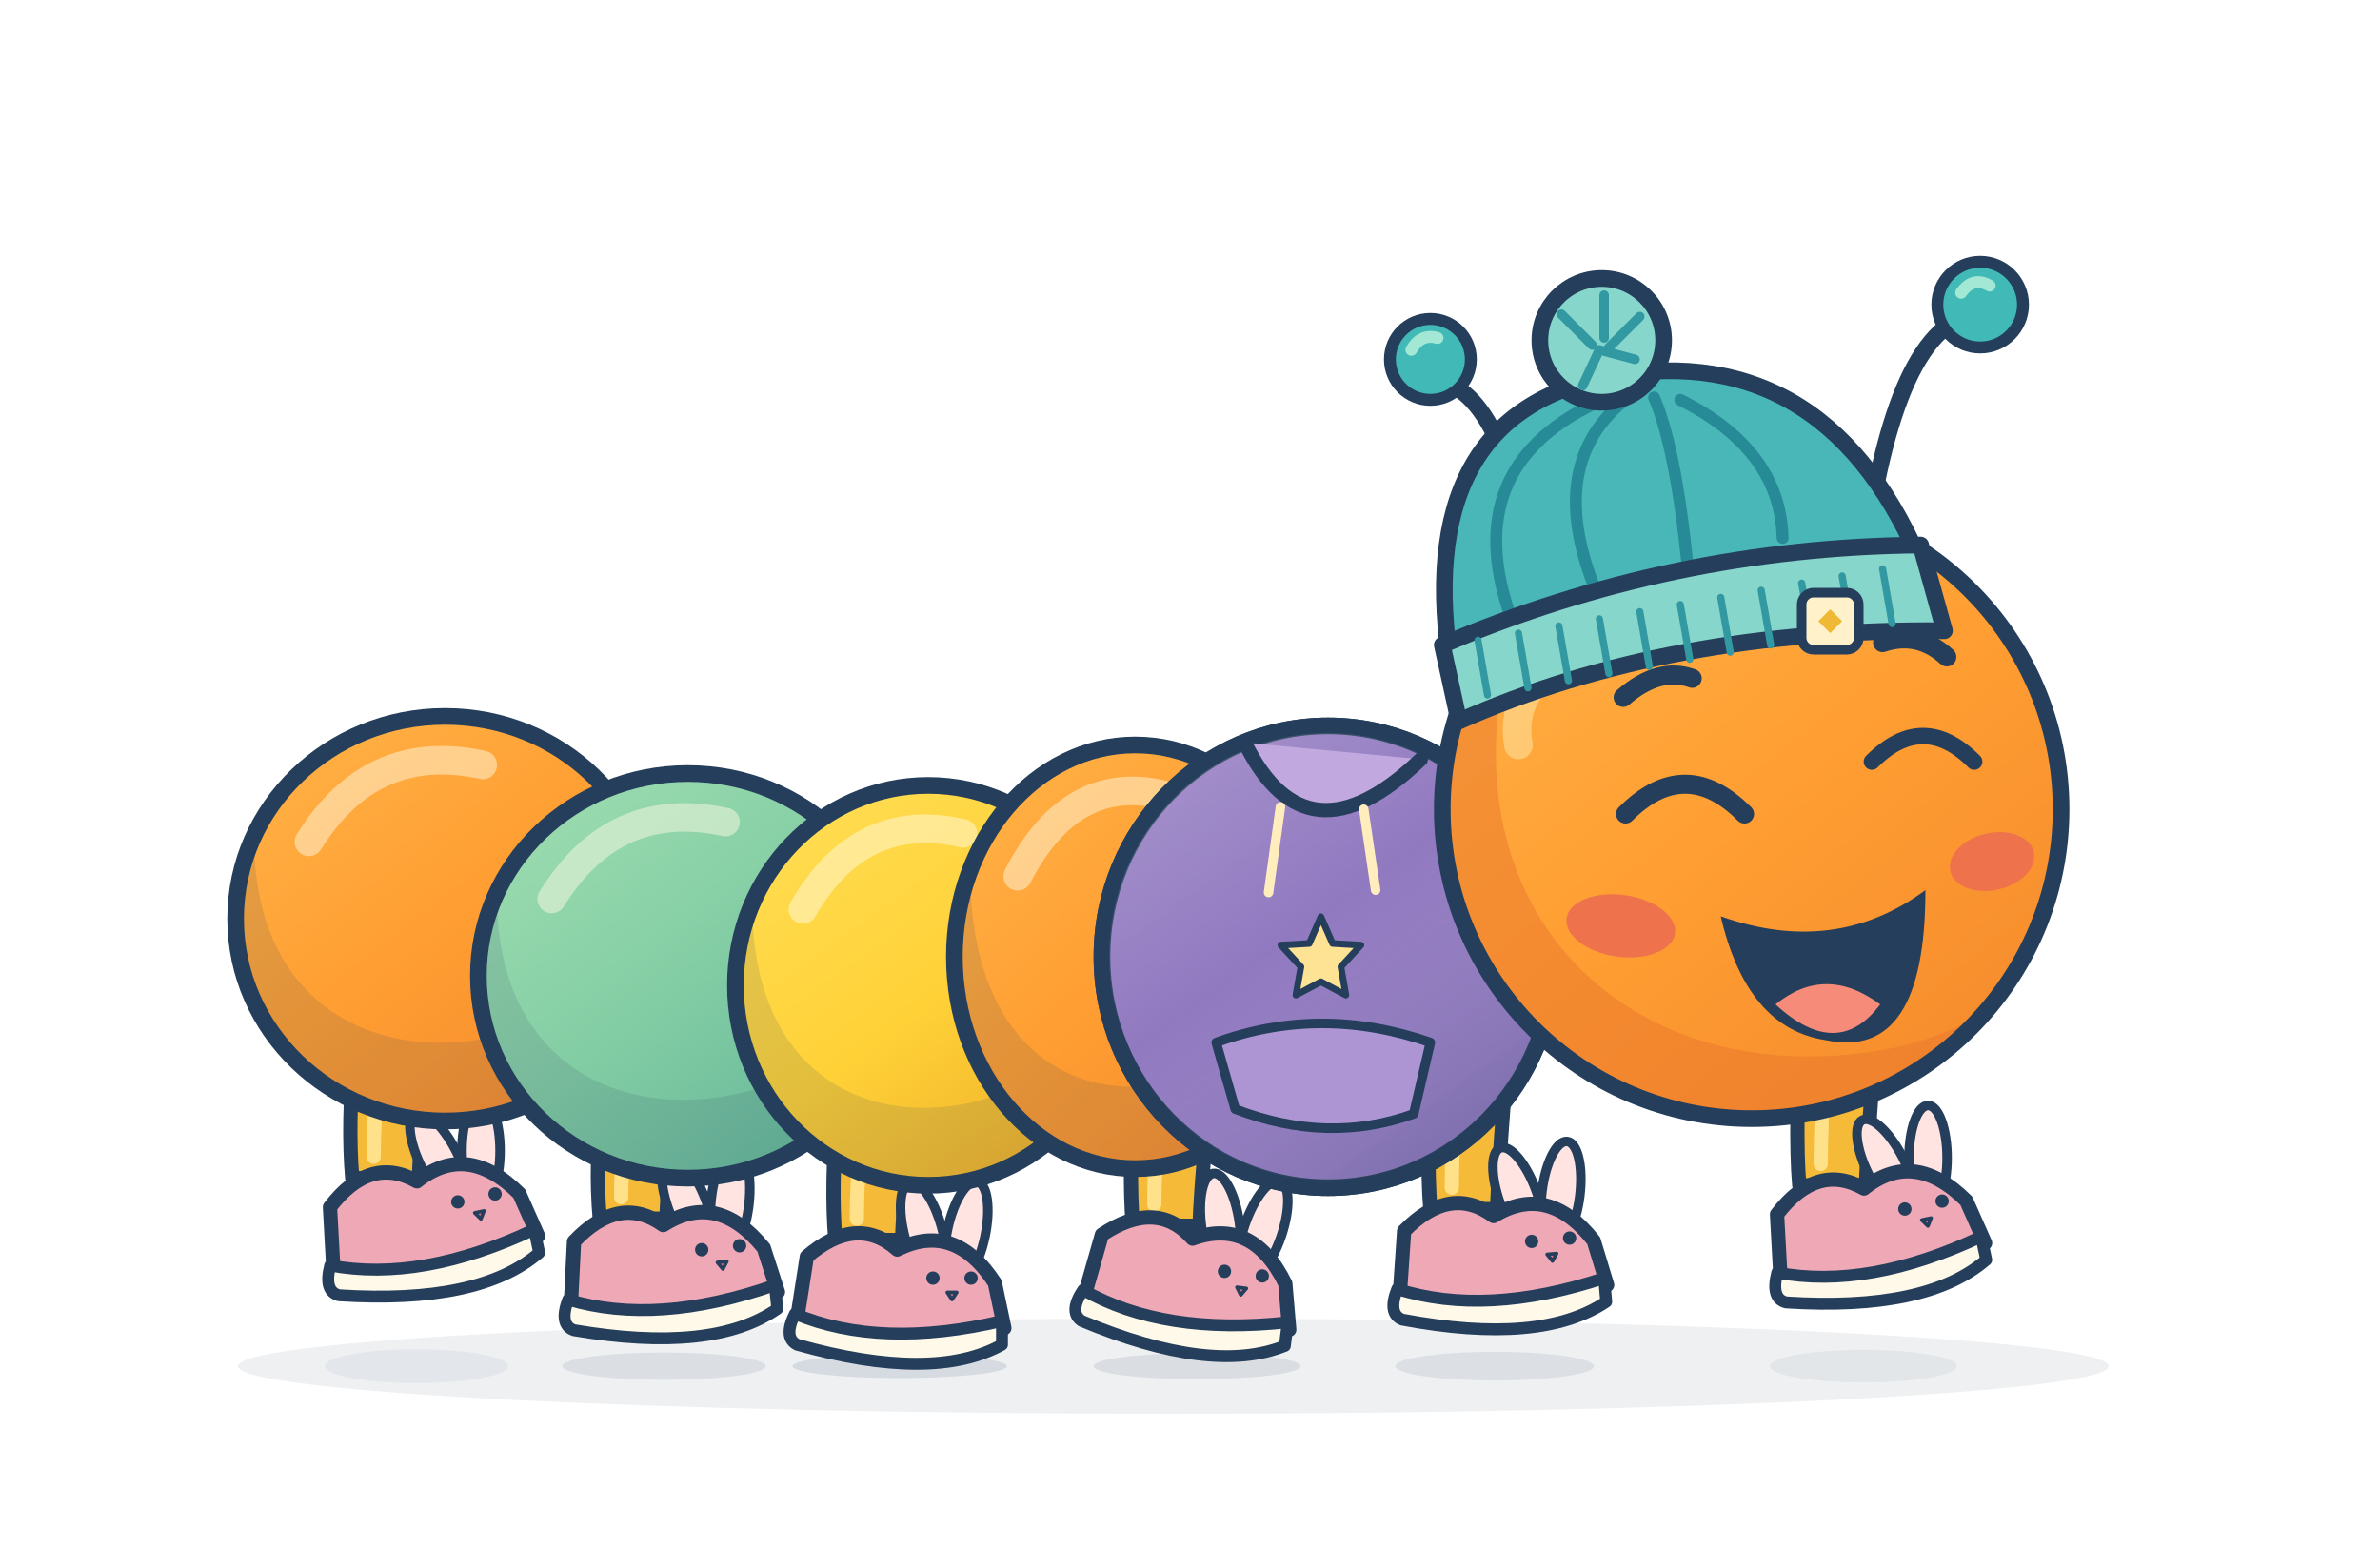
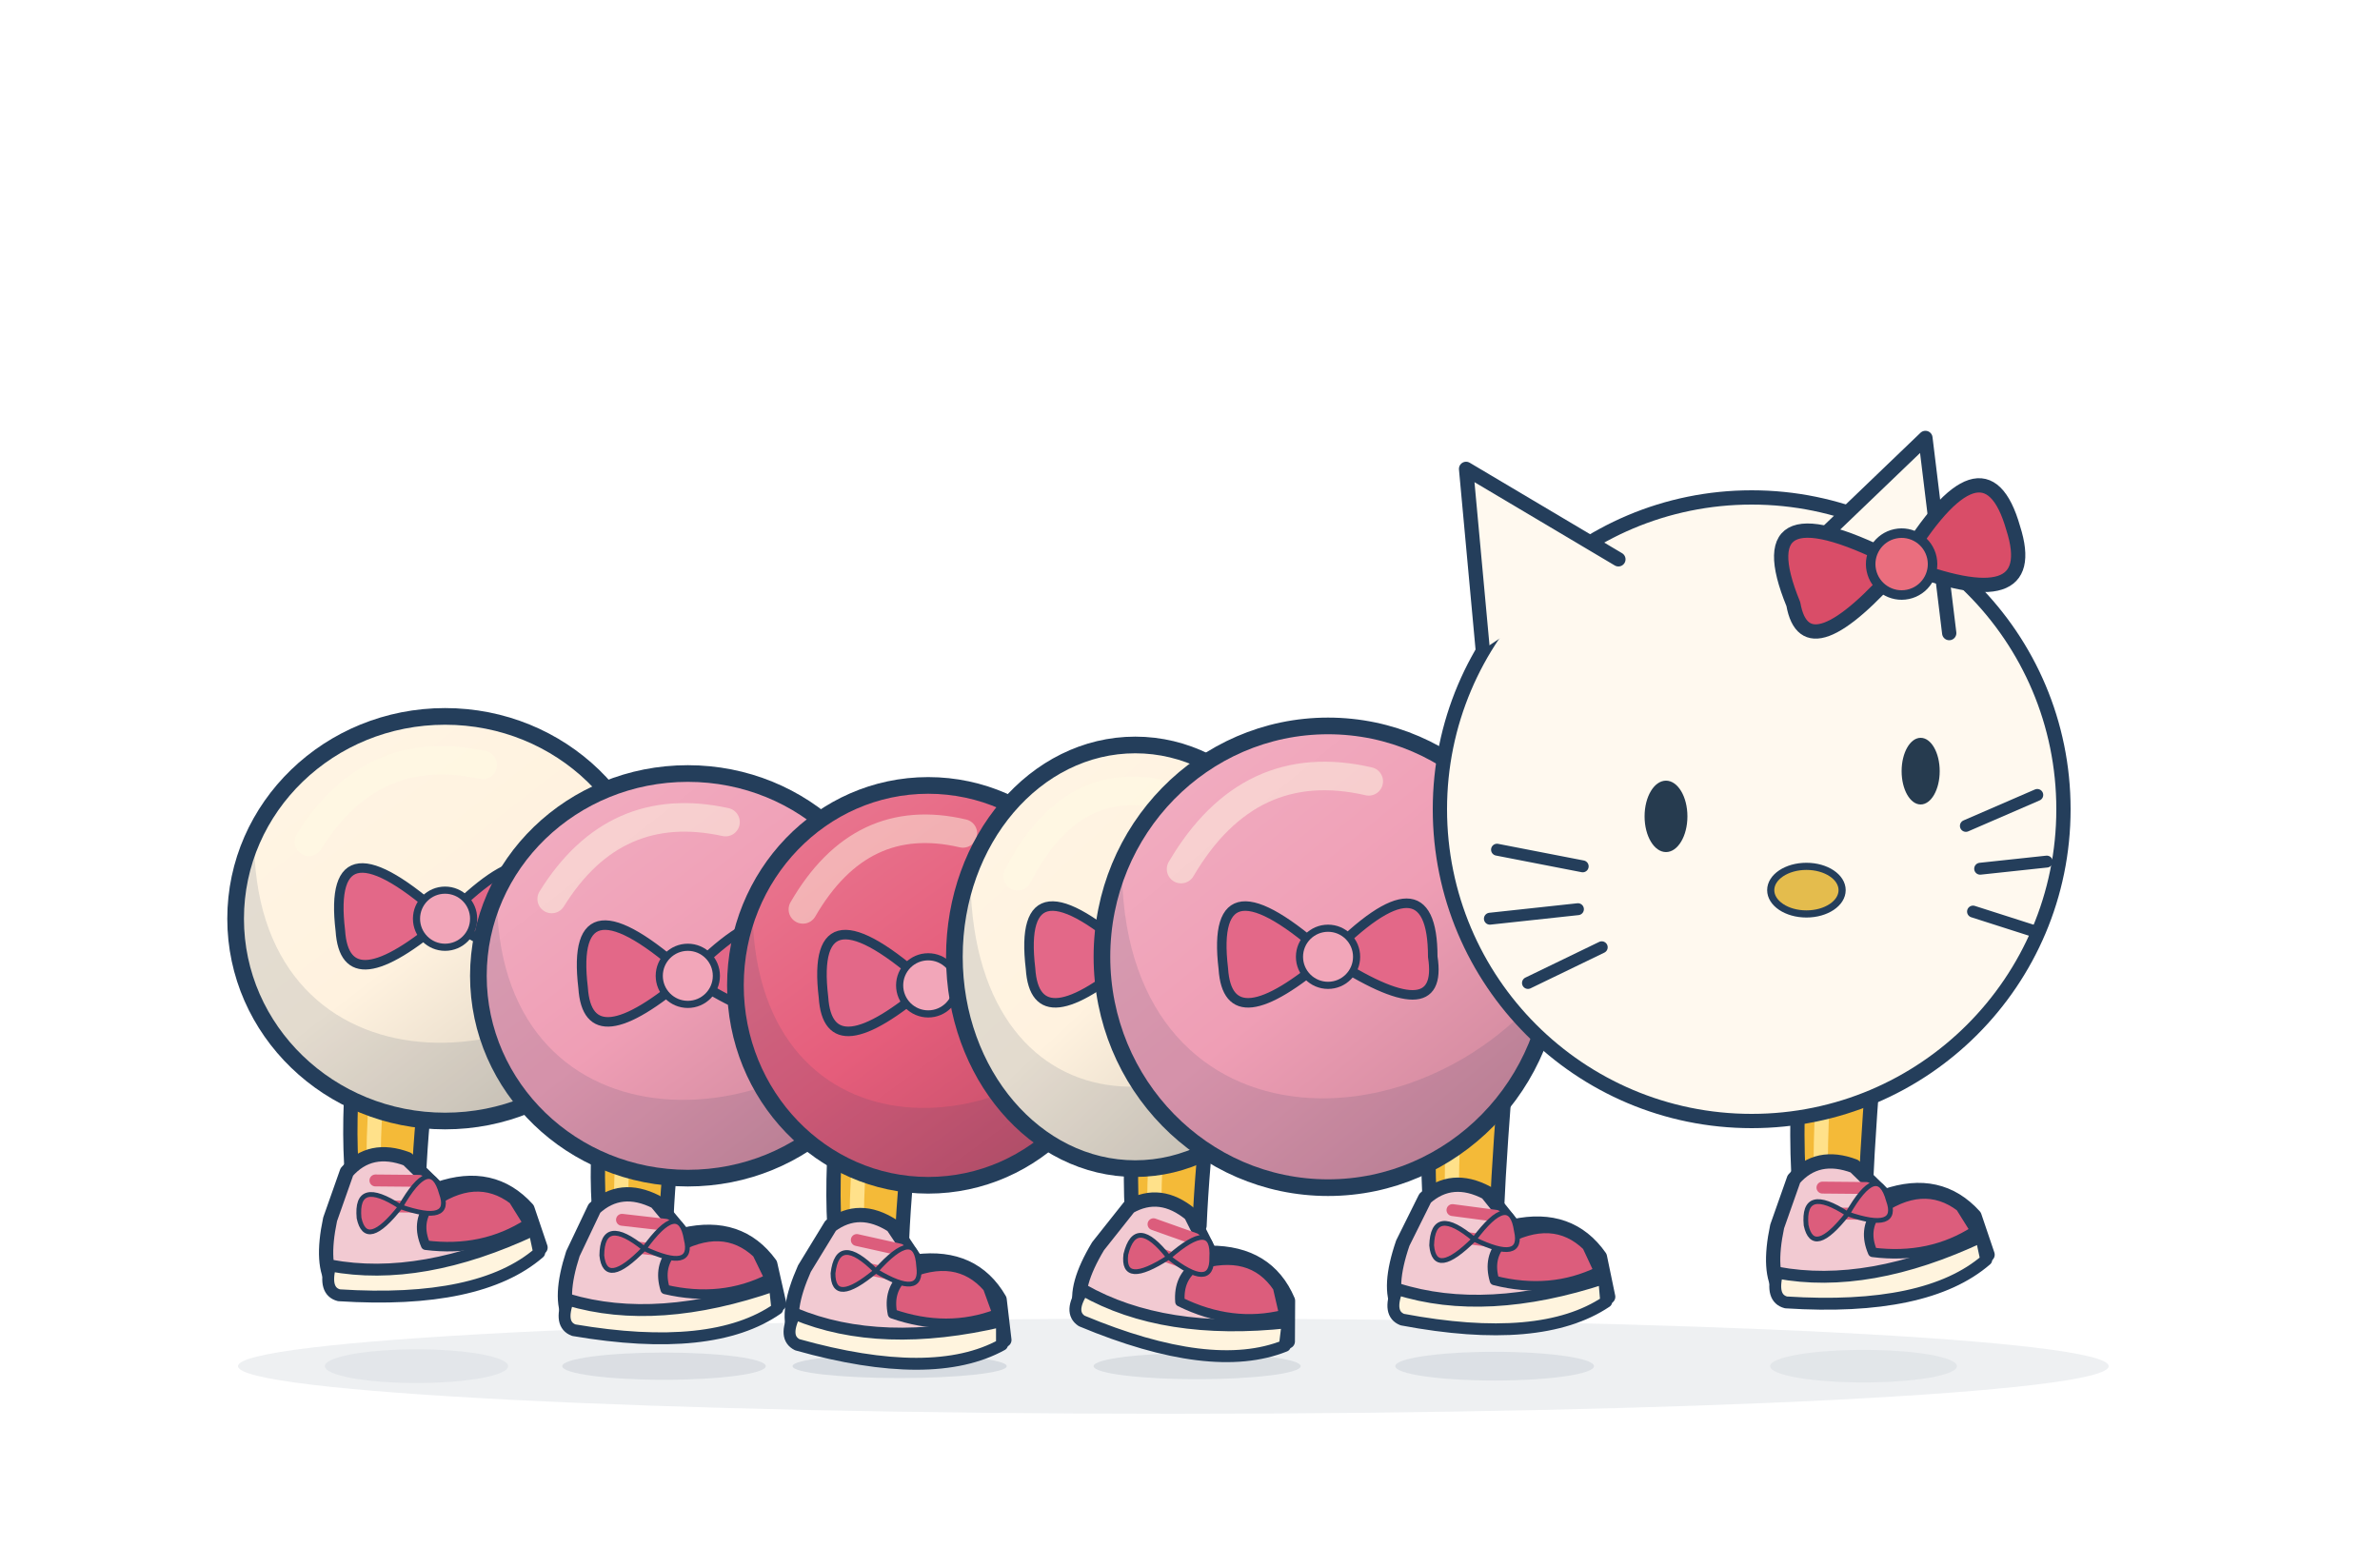
<svg xmlns="http://www.w3.org/2000/svg" width="1200" height="780" viewBox="0 0 1000 650" role="img" aria-labelledby="title desc">
  <defs>
    <linearGradient id="orange" x1="0" y1="0" x2=".8" y2="1">
-       <stop stop-color="#ffb449" />
-       <stop offset=".55" stop-color="#ff9e32" />
-       <stop offset="1" stop-color="#f58b2d" />
+       <stop stop-color="#fff5e5" />
+       <stop offset=".55" stop-color="#fff2df" />
+       <stop offset="1" stop-color="#d9cebe" />
    </linearGradient>
    <linearGradient id="mint" x1="0" y1="0" x2=".8" y2="1">
-       <stop stop-color="#a1dfb2" />
-       <stop offset=".55" stop-color="#83cda4" />
-       <stop offset="1" stop-color="#64b699" />
+       <stop stop-color="#f2b1c4" />
+       <stop offset=".55" stop-color="#ef9eb5" />
+       <stop offset="1" stop-color="#cb869a" />
    </linearGradient>
    <linearGradient id="yellow" x1="0" y1="0" x2=".7" y2="1">
-       <stop stop-color="#ffdf57" />
-       <stop offset=".6" stop-color="#ffd137" />
-       <stop offset="1" stop-color="#f0b32b" />
+       <stop stop-color="#ea7d95" />
+       <stop offset=".6" stop-color="#e55d7b" />
+       <stop offset="1" stop-color="#c34f69" />
    </linearGradient>
    <linearGradient id="shoe" x1="0" y1="0" x2=".7" y2="1">
      <stop stop-color="#4fbab8" />
      <stop offset="1" stop-color="#26949d" />
    </linearGradient>
    <linearGradient id="cap" x1="0" y1="0" x2="1" y2="1">
      <stop stop-color="#b4dc60" />
      <stop offset="1" stop-color="#85bb43" />
    </linearGradient>
    <clipPath id="face">
      <circle cx="736" cy="340" r="130" />
    </clipPath>
  </defs>
  <ellipse cx="493" cy="574" rx="393" ry="20" fill="#243e5b" opacity=".08" />
  <ellipse cx="175" cy="574" rx="38.5" ry="7.08" fill="#243e5b" opacity="0.055" />
  <ellipse cx="279" cy="574" rx="42.75" ry="5.72" fill="#243e5b" opacity="0.098" />
  <ellipse cx="378" cy="574" rx="45" ry="5" fill="#243e5b" opacity="0.12" />
  <ellipse cx="503" cy="574" rx="43.5" ry="5.48" fill="#243e5b" opacity="0.105" />
  <ellipse cx="628" cy="574" rx="41.75" ry="6.04" fill="#243e5b" opacity="0.087" />
  <ellipse cx="783" cy="574" rx="39.25" ry="6.84" fill="#243e5b" opacity="0.062" />
-   <g id="cape" />
  <g id="legs-and-sneakers">
    <g transform="translate(172 524)" stroke="#243e5b" stroke-linejoin="round" stroke-linecap="round">
      <path d="M-23 -84 L9 -84 Q5 -53 4 -29 L-24 -29 Q-26 -52 -23 -84Z" fill="#f4ba38" stroke-width="6" />
      <path d="M-13 -76 Q-15 -53 -15 -38" fill="none" stroke="#ffe18a" stroke-width="6" />
      <g transform="rotate(-12 -10 -32)">
-         <ellipse cx="13" cy="-32" rx="8" ry="22" fill="#ffe4e2" stroke-width="4" transform="rotate(-15 13 -32)" />
-         <ellipse cx="31" cy="-32" rx="8" ry="22" fill="#ffe4e2" stroke-width="4" transform="rotate(12 31 -32)" />
-         <path d="M-36 -22 Q-15 -40 2 -25 Q26 -37 43 -11 L47 8 Q9 27 -41 10Z" fill="#efa9b6" stroke-width="6" />
-         <path d="M-41 2 Q-5 17 46 5 L46 15 Q17 31 -40 15 Q-46 12 -41 2Z" fill="#fff9e9" stroke-width="5" />
-         <circle cx="17" cy="-13" r="2.8" fill="#243e5b" stroke="none" />
-         <circle cx="33" cy="-13" r="2.8" fill="#243e5b" stroke="none" />
-         <path d="M23 -7 l4 0 -2 3Z" fill="#e77787" stroke-width="1.5" />
+         <path d="M-26 -35 Q-14 -44 0 -35 L10 -20 Q34 -23 45 -4 L47 13 Q20 27 -41 10 Q-45 1 -37 -17Z" fill="#f2cad2" stroke-width="6" />
+         <path d="M5 -14 Q27 -24 40 -9 L44 2 Q23 10 0 2 Q-2 -8 5 -14Z" fill="#dc5d7c" stroke-width="4" />
+         <path d="M-41 2 Q-5 17 46 5 L46 15 Q17 31 -40 15 Q-46 12 -41 2Z" fill="#fff4de" stroke-width="5" />
+         <path d="M-15 -29 l18 4 M-20 -19 l18 4" stroke="#dc5d7c" stroke-width="5" />
+         <path d="M-7 -16 q-16 -16 -18 1 q0 14 18 -1 q17 -19 18 -2 q2 14 -18 2Z" fill="#dc5d7c" stroke-width="2" />
      </g>
    </g>
    <g transform="translate(276 541)" stroke="#243e5b" stroke-linejoin="round" stroke-linecap="round">
      <path d="M-23 -76 L9 -76 Q5 -53 4 -29 L-24 -29 Q-26 -52 -23 -76Z" fill="#f4ba38" stroke-width="6" />
      <path d="M-13 -68 Q-15 -53 -15 -38" fill="none" stroke="#ffe18a" stroke-width="6" />
      <g transform="rotate(-6 -10 -32)">
-         <ellipse cx="13" cy="-32" rx="8" ry="22" fill="#ffe4e2" stroke-width="4" transform="rotate(-15 13 -32)" />
-         <ellipse cx="31" cy="-32" rx="8" ry="22" fill="#ffe4e2" stroke-width="4" transform="rotate(12 31 -32)" />
-         <path d="M-36 -22 Q-15 -40 2 -25 Q26 -37 43 -11 L47 8 Q9 27 -41 10Z" fill="#efa9b6" stroke-width="6" />
-         <path d="M-41 2 Q-5 17 46 5 L46 15 Q17 31 -40 15 Q-46 12 -41 2Z" fill="#fff9e9" stroke-width="5" />
-         <circle cx="17" cy="-13" r="2.8" fill="#243e5b" stroke="none" />
-         <circle cx="33" cy="-13" r="2.8" fill="#243e5b" stroke="none" />
-         <path d="M23 -7 l4 0 -2 3Z" fill="#e77787" stroke-width="1.5" />
+         <path d="M-26 -35 Q-14 -44 0 -35 L10 -20 Q34 -23 45 -4 L47 13 Q20 27 -41 10 Q-45 1 -37 -17Z" fill="#f2cad2" stroke-width="6" />
+         <path d="M5 -14 Q27 -24 40 -9 L44 2 Q23 10 0 2 Q-2 -8 5 -14Z" fill="#dc5d7c" stroke-width="4" />
+         <path d="M-41 2 Q-5 17 46 5 L46 15 Q17 31 -40 15 Q-46 12 -41 2Z" fill="#fff4de" stroke-width="5" />
+         <path d="M-15 -29 l18 4 M-20 -19 l18 4" stroke="#dc5d7c" stroke-width="5" />
+         <path d="M-7 -16 q-16 -16 -18 1 q0 14 18 -1 q17 -19 18 -2 q2 14 -18 2Z" fill="#dc5d7c" stroke-width="2" />
      </g>
    </g>
    <g transform="translate(375 550)" stroke="#243e5b" stroke-linejoin="round" stroke-linecap="round">
      <path d="M-23 -85 L9 -85 Q5 -53 4 -29 L-24 -29 Q-26 -52 -23 -85Z" fill="#f4ba38" stroke-width="6" />
      <path d="M-13 -77 Q-15 -53 -15 -38" fill="none" stroke="#ffe18a" stroke-width="6" />
      <g transform="rotate(0 -10 -32)">
-         <ellipse cx="13" cy="-32" rx="8" ry="22" fill="#ffe4e2" stroke-width="4" transform="rotate(-15 13 -32)" />
-         <ellipse cx="31" cy="-32" rx="8" ry="22" fill="#ffe4e2" stroke-width="4" transform="rotate(12 31 -32)" />
-         <path d="M-36 -22 Q-15 -40 2 -25 Q26 -37 43 -11 L47 8 Q9 27 -41 10Z" fill="#efa9b6" stroke-width="6" />
-         <path d="M-41 2 Q-5 17 46 5 L46 15 Q17 31 -40 15 Q-46 12 -41 2Z" fill="#fff9e9" stroke-width="5" />
-         <circle cx="17" cy="-13" r="2.8" fill="#243e5b" stroke="none" />
-         <circle cx="33" cy="-13" r="2.8" fill="#243e5b" stroke="none" />
-         <path d="M23 -7 l4 0 -2 3Z" fill="#e77787" stroke-width="1.5" />
+         <path d="M-26 -35 Q-14 -44 0 -35 L10 -20 Q34 -23 45 -4 L47 13 Q20 27 -41 10 Q-45 1 -37 -17Z" fill="#f2cad2" stroke-width="6" />
+         <path d="M5 -14 Q27 -24 40 -9 L44 2 Q23 10 0 2 Q-2 -8 5 -14Z" fill="#dc5d7c" stroke-width="4" />
+         <path d="M-41 2 Q-5 17 46 5 L46 15 Q17 31 -40 15 Q-46 12 -41 2Z" fill="#fff4de" stroke-width="5" />
+         <path d="M-15 -29 l18 4 M-20 -19 l18 4" stroke="#dc5d7c" stroke-width="5" />
+         <path d="M-7 -16 q-16 -16 -18 1 q0 14 18 -1 q17 -19 18 -2 q2 14 -18 2Z" fill="#dc5d7c" stroke-width="2" />
      </g>
    </g>
    <g transform="translate(500 544)" stroke="#243e5b" stroke-linejoin="round" stroke-linecap="round">
      <path d="M-23 -89 L9 -89 Q5 -53 4 -29 L-24 -29 Q-26 -52 -23 -89Z" fill="#f4ba38" stroke-width="6" />
      <path d="M-13 -81 Q-15 -53 -15 -38" fill="none" stroke="#ffe18a" stroke-width="6" />
      <g transform="rotate(7 -10 -32)">
-         <ellipse cx="13" cy="-32" rx="8" ry="22" fill="#ffe4e2" stroke-width="4" transform="rotate(-15 13 -32)" />
-         <ellipse cx="31" cy="-32" rx="8" ry="22" fill="#ffe4e2" stroke-width="4" transform="rotate(12 31 -32)" />
-         <path d="M-36 -22 Q-15 -40 2 -25 Q26 -37 43 -11 L47 8 Q9 27 -41 10Z" fill="#efa9b6" stroke-width="6" />
-         <path d="M-41 2 Q-5 17 46 5 L46 15 Q17 31 -40 15 Q-46 12 -41 2Z" fill="#fff9e9" stroke-width="5" />
-         <circle cx="17" cy="-13" r="2.8" fill="#243e5b" stroke="none" />
-         <circle cx="33" cy="-13" r="2.8" fill="#243e5b" stroke="none" />
-         <path d="M23 -7 l4 0 -2 3Z" fill="#e77787" stroke-width="1.5" />
+         <path d="M-26 -35 Q-14 -44 0 -35 L10 -20 Q34 -23 45 -4 L47 13 Q20 27 -41 10 Q-45 1 -37 -17Z" fill="#f2cad2" stroke-width="6" />
+         <path d="M5 -14 Q27 -24 40 -9 L44 2 Q23 10 0 2 Q-2 -8 5 -14Z" fill="#dc5d7c" stroke-width="4" />
+         <path d="M-41 2 Q-5 17 46 5 L46 15 Q17 31 -40 15 Q-46 12 -41 2Z" fill="#fff4de" stroke-width="5" />
+         <path d="M-15 -29 l18 4 M-20 -19 l18 4" stroke="#dc5d7c" stroke-width="5" />
+         <path d="M-7 -16 q-16 -16 -18 1 q0 14 18 -1 q17 -19 18 -2 q2 14 -18 2Z" fill="#dc5d7c" stroke-width="2" />
      </g>
    </g>
    <g transform="translate(625 537)" stroke="#243e5b" stroke-linejoin="round" stroke-linecap="round">
      <path d="M-23 -102 L9 -102 Q5 -53 4 -29 L-24 -29 Q-26 -52 -23 -102Z" fill="#f4ba38" stroke-width="6" />
      <path d="M-13 -94 Q-15 -53 -15 -38" fill="none" stroke="#ffe18a" stroke-width="6" />
      <g transform="rotate(-5 -10 -32)">
-         <ellipse cx="13" cy="-32" rx="8" ry="22" fill="#ffe4e2" stroke-width="4" transform="rotate(-15 13 -32)" />
-         <ellipse cx="31" cy="-32" rx="8" ry="22" fill="#ffe4e2" stroke-width="4" transform="rotate(12 31 -32)" />
-         <path d="M-36 -22 Q-15 -40 2 -25 Q26 -37 43 -11 L47 8 Q9 27 -41 10Z" fill="#efa9b6" stroke-width="6" />
-         <path d="M-41 2 Q-5 17 46 5 L46 15 Q17 31 -40 15 Q-46 12 -41 2Z" fill="#fff9e9" stroke-width="5" />
-         <circle cx="17" cy="-13" r="2.8" fill="#243e5b" stroke="none" />
-         <circle cx="33" cy="-13" r="2.8" fill="#243e5b" stroke="none" />
-         <path d="M23 -7 l4 0 -2 3Z" fill="#e77787" stroke-width="1.5" />
+         <path d="M-26 -35 Q-14 -44 0 -35 L10 -20 Q34 -23 45 -4 L47 13 Q20 27 -41 10 Q-45 1 -37 -17Z" fill="#f2cad2" stroke-width="6" />
+         <path d="M5 -14 Q27 -24 40 -9 L44 2 Q23 10 0 2 Q-2 -8 5 -14Z" fill="#dc5d7c" stroke-width="4" />
+         <path d="M-41 2 Q-5 17 46 5 L46 15 Q17 31 -40 15 Q-46 12 -41 2Z" fill="#fff4de" stroke-width="5" />
+         <path d="M-15 -29 l18 4 M-20 -19 l18 4" stroke="#dc5d7c" stroke-width="5" />
+         <path d="M-7 -16 q-16 -16 -18 1 q0 14 18 -1 q17 -19 18 -2 q2 14 -18 2Z" fill="#dc5d7c" stroke-width="2" />
      </g>
    </g>
    <g transform="translate(780 527)" stroke="#243e5b" stroke-linejoin="round" stroke-linecap="round">
      <path d="M-23 -102 L9 -102 Q5 -53 4 -29 L-24 -29 Q-26 -52 -23 -102Z" fill="#f4ba38" stroke-width="6" />
      <path d="M-13 -94 Q-15 -53 -15 -38" fill="none" stroke="#ffe18a" stroke-width="6" />
      <g transform="rotate(-12 -10 -32)">
-         <ellipse cx="13" cy="-32" rx="8" ry="22" fill="#ffe4e2" stroke-width="4" transform="rotate(-15 13 -32)" />
-         <ellipse cx="31" cy="-32" rx="8" ry="22" fill="#ffe4e2" stroke-width="4" transform="rotate(12 31 -32)" />
-         <path d="M-36 -22 Q-15 -40 2 -25 Q26 -37 43 -11 L47 8 Q9 27 -41 10Z" fill="#efa9b6" stroke-width="6" />
-         <path d="M-41 2 Q-5 17 46 5 L46 15 Q17 31 -40 15 Q-46 12 -41 2Z" fill="#fff9e9" stroke-width="5" />
-         <circle cx="17" cy="-13" r="2.8" fill="#243e5b" stroke="none" />
-         <circle cx="33" cy="-13" r="2.8" fill="#243e5b" stroke="none" />
-         <path d="M23 -7 l4 0 -2 3Z" fill="#e77787" stroke-width="1.5" />
+         <path d="M-26 -35 Q-14 -44 0 -35 L10 -20 Q34 -23 45 -4 L47 13 Q20 27 -41 10 Q-45 1 -37 -17Z" fill="#f2cad2" stroke-width="6" />
+         <path d="M5 -14 Q27 -24 40 -9 L44 2 Q23 10 0 2 Q-2 -8 5 -14Z" fill="#dc5d7c" stroke-width="4" />
+         <path d="M-41 2 Q-5 17 46 5 L46 15 Q17 31 -40 15 Q-46 12 -41 2Z" fill="#fff4de" stroke-width="5" />
+         <path d="M-15 -29 l18 4 M-20 -19 l18 4" stroke="#dc5d7c" stroke-width="5" />
+         <path d="M-7 -16 q-16 -16 -18 1 q0 14 18 -1 q17 -19 18 -2 q2 14 -18 2Z" fill="#dc5d7c" stroke-width="2" />
      </g>
    </g>
  </g>
  <g id="body">
    <g id="tail" transform="translate(187 386)">
      <defs>
        <clipPath id="clip-tail">
          <ellipse rx="88" ry="85" />
        </clipPath>
      </defs>
      <ellipse rx="88" ry="85" fill="url(#orange)" />
      <g clip-path="url(#clip-tail)">
+         <g stroke="#243e5b" stroke-width="6" stroke-linejoin="round" stroke-linecap="round">
+           <path d="M0 0 Q-50 -45 -44 5 Q-42 36 0 0 Q44 -45 44 0 Q49 32 0 0Z" fill="#e36888" stroke-width="4" />
+           <circle r="12" fill="#f2a6b9" stroke-width="3" />
+         </g>
        <path d="M-79.2 -51 C-92.4 68 26.4 76.5 83.6 12.75 L123.2 110.5 H-123.2Z" fill="#243e5b" opacity=".13" />
        <path d="M-57.2 -32.3 Q-30.8 -74.8 15.84 -64.6" fill="none" stroke="#fffbe3" stroke-opacity=".48" stroke-width="12" stroke-linecap="round" />
      </g>
      <ellipse rx="88" ry="85" fill="none" stroke="#243e5b" stroke-width="7" />
    </g>
    <g id="mint-back" transform="translate(289 410)">
      <defs>
        <clipPath id="clip-mint-back">
          <ellipse rx="88" ry="85" />
        </clipPath>
      </defs>
      <ellipse rx="88" ry="85" fill="url(#mint)" />
      <g clip-path="url(#clip-mint-back)">
+         <g stroke="#243e5b" stroke-width="6" stroke-linejoin="round" stroke-linecap="round">
+           <path d="M0 0 Q-50 -45 -44 5 Q-42 36 0 0 Q44 -45 44 0 Q49 32 0 0Z" fill="#e36888" stroke-width="4" />
+           <circle r="12" fill="#f2a6b9" stroke-width="3" />
+         </g>
        <path d="M-79.2 -51 C-92.4 68 26.4 76.5 83.6 12.75 L123.2 110.5 H-123.2Z" fill="#243e5b" opacity=".13" />
        <path d="M-57.2 -32.3 Q-30.8 -74.8 15.84 -64.6" fill="none" stroke="#fffbe3" stroke-opacity=".48" stroke-width="12" stroke-linecap="round" />
      </g>
      <ellipse rx="88" ry="85" fill="none" stroke="#243e5b" stroke-width="7" />
    </g>
    <g id="yellow-middle" transform="translate(390 414)">
      <defs>
        <clipPath id="clip-yellow-middle">
          <ellipse rx="81" ry="84" />
        </clipPath>
      </defs>
      <ellipse rx="81" ry="84" fill="url(#yellow)" />
      <g clip-path="url(#clip-yellow-middle)">
+         <g stroke="#243e5b" stroke-width="6" stroke-linejoin="round" stroke-linecap="round">
+           <path d="M0 0 Q-50 -45 -44 5 Q-42 36 0 0 Q44 -45 44 0 Q49 32 0 0Z" fill="#e36888" stroke-width="4" />
+           <circle r="12" fill="#f2a6b9" stroke-width="3" />
+         </g>
        <path d="M-72.9 -50.4 C-85.05 67.2 24.3 75.6 76.95 12.6 L113.4 109.2 H-113.4Z" fill="#243e5b" opacity=".13" />
        <path d="M-52.65 -31.92 Q-28.35 -73.92 14.58 -63.84" fill="none" stroke="#fffbe3" stroke-opacity=".48" stroke-width="12" stroke-linecap="round" />
      </g>
      <ellipse rx="81" ry="84" fill="none" stroke="#243e5b" stroke-width="7" />
    </g>
    <g id="orange-middle" transform="translate(477 402)">
      <defs>
        <clipPath id="clip-orange-middle">
          <ellipse rx="76" ry="89" />
        </clipPath>
      </defs>
      <ellipse rx="76" ry="89" fill="url(#orange)" />
      <g clip-path="url(#clip-orange-middle)">
+         <g stroke="#243e5b" stroke-width="6" stroke-linejoin="round" stroke-linecap="round">
+           <path d="M0 0 Q-50 -45 -44 5 Q-42 36 0 0 Q44 -45 44 0 Q49 32 0 0Z" fill="#e36888" stroke-width="4" />
+           <circle r="12" fill="#f2a6b9" stroke-width="3" />
+         </g>
        <path d="M-68.4 -53.4 C-79.8 71.2 22.8 80.1 72.2 13.35 L106.4 115.7 H-106.4Z" fill="#243e5b" opacity=".13" />
        <path d="M-49.4 -33.82 Q-26.6 -78.32 13.68 -67.64" fill="none" stroke="#fffbe3" stroke-opacity=".48" stroke-width="12" stroke-linecap="round" />
      </g>
      <ellipse rx="76" ry="89" fill="none" stroke="#243e5b" stroke-width="7" />
    </g>
    <g id="mint-front" transform="translate(558 402)">
      <defs>
        <clipPath id="clip-mint-front">
          <ellipse rx="95" ry="97" />
        </clipPath>
      </defs>
      <ellipse rx="95" ry="97" fill="url(#mint)" />
      <g clip-path="url(#clip-mint-front)">
+         <g stroke="#243e5b" stroke-width="6" stroke-linejoin="round" stroke-linecap="round">
+           <path d="M0 0 Q-50 -45 -44 5 Q-42 36 0 0 Q44 -45 44 0 Q49 32 0 0Z" fill="#e36888" stroke-width="4" />
+           <circle r="12" fill="#f2a6b9" stroke-width="3" />
+         </g>
        <path d="M-85.5 -58.2 C-99.75 77.6 28.5 87.3 90.25 14.55 L133 126.1 H-133Z" fill="#243e5b" opacity=".13" />
        <path d="M-61.75 -36.86 Q-33.25 -85.36 17.1 -73.72" fill="none" stroke="#fffbe3" stroke-opacity=".48" stroke-width="12" stroke-linecap="round" />
      </g>
      <ellipse rx="95" ry="97" fill="none" stroke="#243e5b" stroke-width="7" />
    </g>
  </g>
-   <g id="antennae" stroke="#243e5b" stroke-width="7" stroke-linecap="round">
-     <path d="M649 275 Q638 172 608 161 M780 265 Q790 150 823 134" fill="none" />
-     <circle cx="601" cy="151" r="17" fill="#40b9b7" stroke-width="5" />
-     <circle cx="832" cy="128" r="18" fill="#40b9b7" stroke-width="5" />
-     <path d="M593 147 Q597 140 604 142 M824 123 Q829 116 836 120" fill="none" stroke="#a3e7d5" stroke-width="5" />
-   </g>
-   <g id="clothing">
-     <g stroke="#243e5b" stroke-width="7" stroke-linejoin="round" stroke-linecap="round">
-       <ellipse cx="558" cy="402" rx="95" ry="97" fill="#9179c0" />
-       <defs>
-         <linearGradient id="garment-light" x1="0" y1="0" x2=".7" y2="1">
-           <stop stop-color="#fff" stop-opacity=".22" />
-           <stop offset=".5" stop-color="#fff" stop-opacity="0" />
-           <stop offset="1" stop-color="#243e5b" stop-opacity=".18" />
-         </linearGradient>
-       </defs>
-       <ellipse cx="558" cy="402" rx="92" ry="94" fill="url(#garment-light)" stroke="none" />
-       <path d="M523 312 Q549 365 597 319" fill="#c1a9e0" stroke-width="6" />
-       <path d="M538 339 l-5 36 M573 340 l5 34" stroke="#ffedbe" stroke-width="4" />
-       <path d="M511 438 Q555 422 601 438 L594 468 Q558 481 519 466Z" fill="#ad95d3" stroke-width="4" />
-       <path transform="translate(555 402) scale(0.7)" d="M0 -24 L7 -8 L24 -7 L12 6 L15 23 L0 15 L-15 23 L-12 6 L-24 -7 L-7 -8Z" fill="#ffe394" stroke-width="4" />
-     </g>
-   </g>
-   <g id="backpack" />
+   <g id="back-accessory" data-item="espalda-nada" />
  <g id="head" stroke-linecap="round" stroke-linejoin="round">
    <circle cx="736" cy="340" r="130" fill="url(#orange)" />
    <g clip-path="url(#face)">
-       <path d="M638 259 C599 382 686 463 797 440 C836 431 862 408 877 382 L889 496 L588 499 L580 240Z" fill="#e8752b" opacity=".48" />
+       <path d="M638 259 C599 382 686 463 797 440 C836 431 862 408 877 382 L889 496 L588 499 L580 240Z" fill="#d9cebe" opacity=".48" />
      <path d="M638 313 Q634 291 657 276" fill="none" stroke="#ffe09a" stroke-width="12" opacity=".6" />
    </g>
    <circle cx="736" cy="340" r="130" fill="none" stroke="#243e5b" stroke-width="7" />
-     <g id="eyes">
-       <g transform="translate(708 342) scale(1)">
-         <path d="M-25 0 Q0 -25 25 0" fill="none" stroke="#243e5b" stroke-width="8" stroke-linecap="round" />
-       </g>
-       <g transform="translate(808 320) scale(0.86)">
-         <path d="M-25 0 Q0 -25 25 0" fill="none" stroke="#243e5b" stroke-width="8" stroke-linecap="round" />
-       </g>
-       <path d="M682 293 Q697 280 711 285 M791 270 Q806 265 818 276" fill="none" stroke="#243e5b" stroke-width="8" stroke-linecap="round" />
-     </g>
+     <g id="eyes" data-hidden="accessory" />
    <ellipse cx="681" cy="389" rx="23" ry="13" fill="#ee724b" transform="rotate(8 681 389)" />
    <ellipse cx="837" cy="362" rx="18" ry="12" fill="#ee724b" transform="rotate(-13 837 362)" />
-     <g id="mouth">
-       <path d="M723 385 Q771 402 809 374 Q809 446 767 437 Q734 432 723 385Z" fill="#243e5b" />
-       <path d="M746 422 Q767 405 790 422 Q772 446 746 422Z" fill="#f58b78" />
-     </g>
-   </g>
-   <g id="face-accessory" />
+     <g id="mouth" data-hidden="mask" />
+   </g>
+   <g id="face-accessory">
+     <g stroke="#243e5b" stroke-width="6" stroke-linejoin="round" stroke-linecap="round">
+       <circle cx="736" cy="340" r="131" fill="#fff9ef" />
+       <ellipse cx="700" cy="343" rx="9" ry="15" fill="#263b4f" stroke="none" />
+       <ellipse cx="807" cy="324" rx="8" ry="14" fill="#263b4f" stroke="none" />
+       <ellipse cx="759" cy="374" rx="15" ry="10" fill="#e4bc4d" stroke-width="3" />
+       <path d="M665 364 l-36 -7 M663 382 l-37 4 M673 398 l-31 15 M826 347 l30 -13 M832 365 l28 -3 M829 383 l25 8" fill="none" stroke-width="5" />
+     </g>
+   </g>
  <g id="jockey">
-     <g stroke="#243e5b" stroke-width="7" stroke-linejoin="round" stroke-linecap="round">
-       <path d="M610 283 Q592 174 677 158 Q769 142 809 241Z" fill="#49b7b7" />
-       <path d="M634 257 Q614 197 669 170 M670 247 Q649 194 684 167 M709 237 Q704 188 695 167 M749 226 Q748 189 706 168" fill="none" stroke="#278b97" stroke-width="5" />
-       <path d="M606 271 Q702 230 807 229 L817 265 Q701 264 613 303Z" fill="#87d6cb" />
-       <path d="M621 269 l4 23" stroke="#3299a2" stroke-width="3" />
-       <path d="M638 266 l4 23" stroke="#3299a2" stroke-width="3" />
-       <path d="M655 263 l4 23" stroke="#3299a2" stroke-width="3" />
-       <path d="M672 260 l4 23" stroke="#3299a2" stroke-width="3" />
-       <path d="M689 257 l4 23" stroke="#3299a2" stroke-width="3" />
-       <path d="M706 254 l4 23" stroke="#3299a2" stroke-width="3" />
-       <path d="M723 251 l4 23" stroke="#3299a2" stroke-width="3" />
-       <path d="M740 248 l4 23" stroke="#3299a2" stroke-width="3" />
-       <path d="M757 245 l4 23" stroke="#3299a2" stroke-width="3" />
-       <path d="M774 242 l4 23" stroke="#3299a2" stroke-width="3" />
-       <path d="M791 239 l4 23" stroke="#3299a2" stroke-width="3" />
-       <circle cx="673" cy="143" r="26" fill="#87d6cb" />
-       <path d="M656 132 l13 13 M674 124 v18 M689 133 l-13 13 M687 151 l-15 -4 M665 162 l7 -15" stroke="#3299a2" stroke-width="4" />
-       <rect x="757" y="249" width="24" height="24" rx="5" fill="#fff2ca" stroke-width="4" />
-       <path d="M764 261 l5 -5 5 5 -5 5Z" fill="#efb936" stroke="none" />
+     <g stroke="#243e5b" stroke-width="6" stroke-linejoin="round" stroke-linecap="round">
+       <path d="M623 273 L616 197 L680 235 M760 231 L809 184 L819 266" fill="#fff9ef" />
+       <g transform="translate(799 237) rotate(-12)">
+         <path d="M0 0 Q-58 -48 -48 7 Q-49 37 0 0 Q46 -49 49 -5 Q53 35 0 0Z" fill="#d94d68" />
+         <circle r="13" fill="#ea6e7e" stroke-width="4" />
+       </g>
    </g>
  </g>
</svg>
